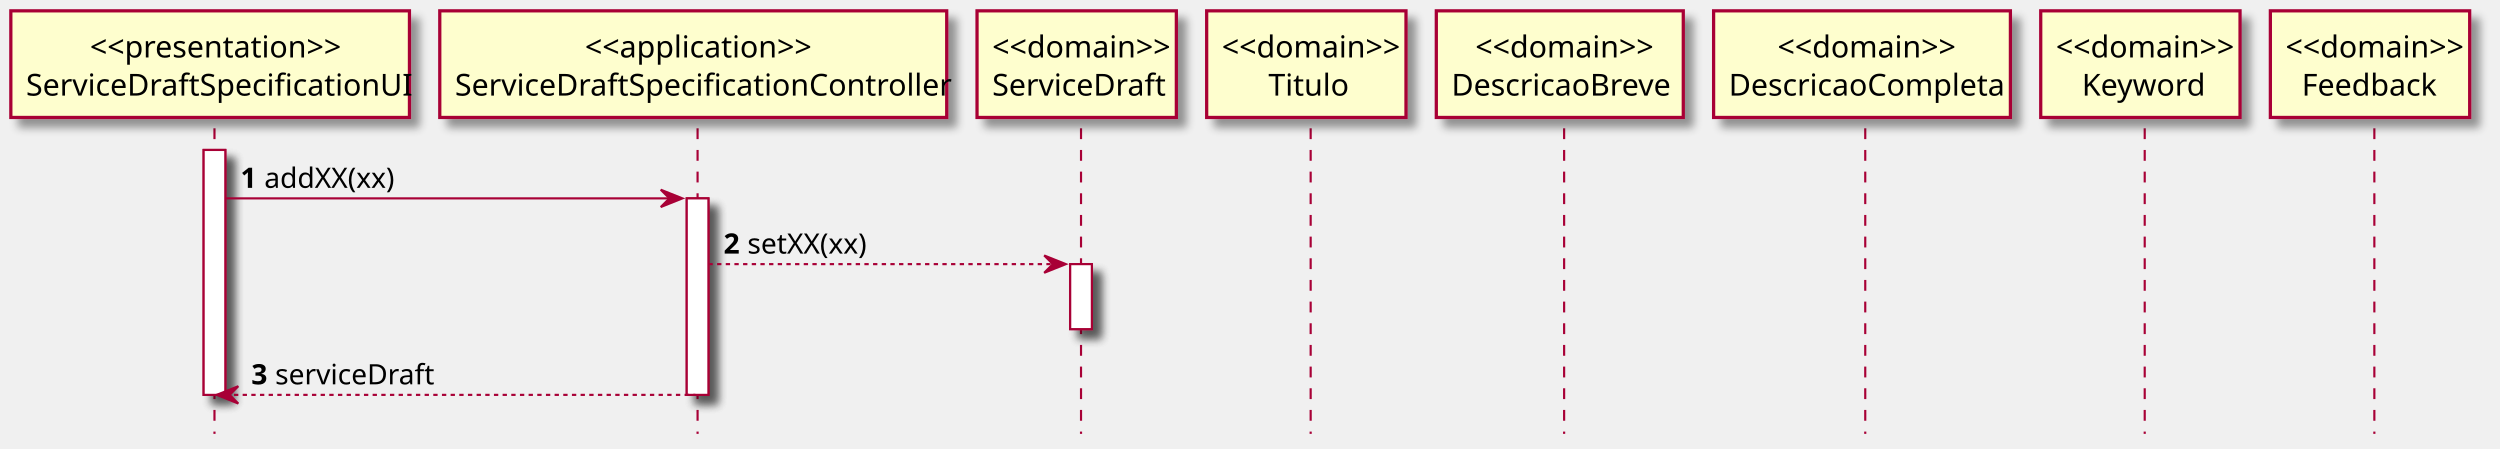
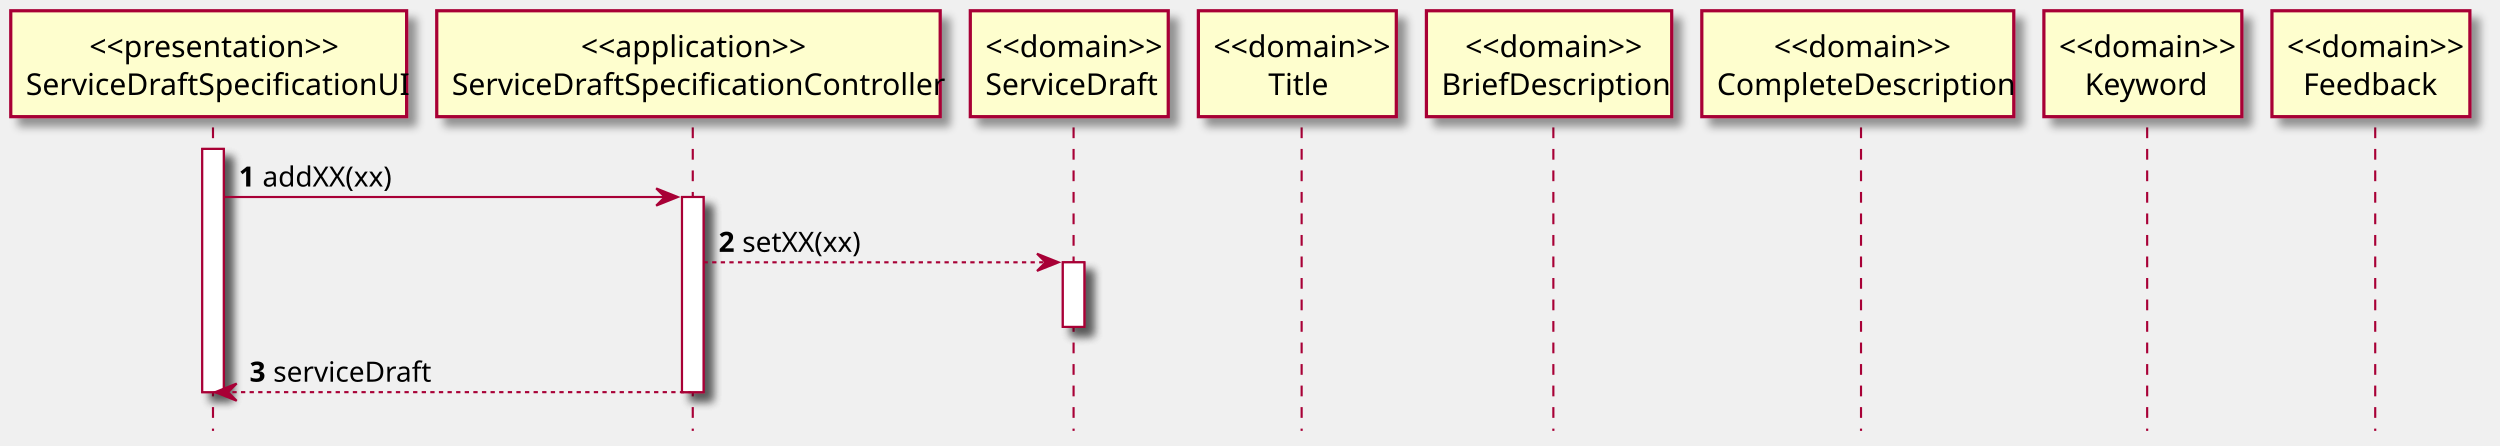
- <svg xmlns="http://www.w3.org/2000/svg" contentScriptType="application/ecmascript" contentStyleType="text/css" height="207px" preserveAspectRatio="none" style="width:1154px;height:207px;" version="1.1" viewBox="0 0 1154 207" width="1154px" zoomAndPan="magnify">
+ <svg xmlns="http://www.w3.org/2000/svg" contentScriptType="application/ecmascript" contentStyleType="text/css" height="207px" preserveAspectRatio="none" style="width:1162px;height:207px;" version="1.1" viewBox="0 0 1162 207" width="1162px" zoomAndPan="magnify">
  <defs>
-     <filter height="300%" id="f14jqjzn9ji692" width="300%" x="-1" y="-1">
+     <filter height="300%" id="f976zkbimtnnx" width="300%" x="-1" y="-1">
      <feGaussianBlur result="blurOut" stdDeviation="2.0" />
      <feColorMatrix in="blurOut" result="blurOut2" type="matrix" values="0 0 0 0 0 0 0 0 0 0 0 0 0 0 0 0 0 0 .4 0" />
      <feOffset dx="4.0" dy="4.0" in="blurOut2" result="blurOut3" />
      <feBlend in="SourceGraphic" in2="blurOut3" mode="normal" />
    </filter>
  </defs>
  <g>
-     <rect fill="#FFFFFF" filter="url(#f14jqjzn9ji692)" height="113.055" style="stroke:#A80036;stroke-width:1.0;" width="10" x="94" y="69.219" />
-     <rect fill="#FFFFFF" filter="url(#f14jqjzn9ji692)" height="90.703" style="stroke:#A80036;stroke-width:1.0;" width="10" x="317" y="91.57" />
-     <rect fill="#FFFFFF" filter="url(#f14jqjzn9ji692)" height="30" style="stroke:#A80036;stroke-width:1.0;" width="10" x="494" y="121.922" />
+     <rect fill="#FFFFFF" filter="url(#f976zkbimtnnx)" height="113.055" style="stroke:#A80036;stroke-width:1.0;" width="10" x="94" y="69.219" />
+     <rect fill="#FFFFFF" filter="url(#f976zkbimtnnx)" height="90.703" style="stroke:#A80036;stroke-width:1.0;" width="10" x="317" y="91.57" />
+     <rect fill="#FFFFFF" filter="url(#f976zkbimtnnx)" height="30" style="stroke:#A80036;stroke-width:1.0;" width="10" x="494" y="121.922" />
    <line style="stroke:#A80036;stroke-width:1.0;stroke-dasharray:5.0,5.0;" x1="99" x2="99" y1="59.219" y2="200.273" />
    <line style="stroke:#A80036;stroke-width:1.0;stroke-dasharray:5.0,5.0;" x1="322" x2="322" y1="59.219" y2="200.273" />
    <line style="stroke:#A80036;stroke-width:1.0;stroke-dasharray:5.0,5.0;" x1="499" x2="499" y1="59.219" y2="200.273" />
    <line style="stroke:#A80036;stroke-width:1.0;stroke-dasharray:5.0,5.0;" x1="605" x2="605" y1="59.219" y2="200.273" />
    <line style="stroke:#A80036;stroke-width:1.0;stroke-dasharray:5.0,5.0;" x1="722" x2="722" y1="59.219" y2="200.273" />
-     <line style="stroke:#A80036;stroke-width:1.0;stroke-dasharray:5.0,5.0;" x1="861" x2="861" y1="59.219" y2="200.273" />
-     <line style="stroke:#A80036;stroke-width:1.0;stroke-dasharray:5.0,5.0;" x1="990" x2="990" y1="59.219" y2="200.273" />
-     <line style="stroke:#A80036;stroke-width:1.0;stroke-dasharray:5.0,5.0;" x1="1096" x2="1096" y1="59.219" y2="200.273" />
-     <rect fill="#FEFECE" filter="url(#f14jqjzn9ji692)" height="49.219" style="stroke:#A80036;stroke-width:1.5;" width="184" x="5" y="5" />
+     <line style="stroke:#A80036;stroke-width:1.0;stroke-dasharray:5.0,5.0;" x1="865" x2="865" y1="59.219" y2="200.273" />
+     <line style="stroke:#A80036;stroke-width:1.0;stroke-dasharray:5.0,5.0;" x1="998" x2="998" y1="59.219" y2="200.273" />
+     <line style="stroke:#A80036;stroke-width:1.0;stroke-dasharray:5.0,5.0;" x1="1104" x2="1104" y1="59.219" y2="200.273" />
+     <rect fill="#FEFECE" filter="url(#f976zkbimtnnx)" height="49.219" style="stroke:#A80036;stroke-width:1.5;" width="184" x="5" y="5" />
    <text fill="#000000" font-family="sans-serif" font-size="14" lengthAdjust="spacing" textLength="111" x="41.5" y="26.533">&lt;&lt;presentation&gt;&gt;</text>
    <text fill="#000000" font-family="sans-serif" font-size="14" lengthAdjust="spacing" textLength="170" x="12" y="44.143">ServiceDraftSpecificationUI</text>
-     <rect fill="#FEFECE" filter="url(#f14jqjzn9ji692)" height="49.219" style="stroke:#A80036;stroke-width:1.5;" width="234" x="203" y="5" />
+     <rect fill="#FEFECE" filter="url(#f976zkbimtnnx)" height="49.219" style="stroke:#A80036;stroke-width:1.5;" width="234" x="203" y="5" />
    <text fill="#000000" font-family="sans-serif" font-size="14" lengthAdjust="spacing" textLength="100" x="270" y="26.533">&lt;&lt;application&gt;&gt;</text>
    <text fill="#000000" font-family="sans-serif" font-size="14" lengthAdjust="spacing" textLength="220" x="210" y="44.143">ServiceDraftSpecificationController</text>
-     <rect fill="#FEFECE" filter="url(#f14jqjzn9ji692)" height="49.219" style="stroke:#A80036;stroke-width:1.5;" width="92" x="451" y="5" />
+     <rect fill="#FEFECE" filter="url(#f976zkbimtnnx)" height="49.219" style="stroke:#A80036;stroke-width:1.5;" width="92" x="451" y="5" />
    <text fill="#000000" font-family="sans-serif" font-size="14" lengthAdjust="spacing" textLength="78" x="458" y="26.533">&lt;&lt;domain&gt;&gt;</text>
    <text fill="#000000" font-family="sans-serif" font-size="14" lengthAdjust="spacing" textLength="78" x="458" y="44.143">ServiceDraft</text>
-     <rect fill="#FEFECE" filter="url(#f14jqjzn9ji692)" height="49.219" style="stroke:#A80036;stroke-width:1.5;" width="92" x="557" y="5" />
+     <rect fill="#FEFECE" filter="url(#f976zkbimtnnx)" height="49.219" style="stroke:#A80036;stroke-width:1.5;" width="92" x="557" y="5" />
    <text fill="#000000" font-family="sans-serif" font-size="14" lengthAdjust="spacing" textLength="78" x="564" y="26.533">&lt;&lt;domain&gt;&gt;</text>
-     <text fill="#000000" font-family="sans-serif" font-size="14" lengthAdjust="spacing" textLength="35" x="585.5" y="44.143">Titulo</text>
-     <rect fill="#FEFECE" filter="url(#f14jqjzn9ji692)" height="49.219" style="stroke:#A80036;stroke-width:1.5;" width="114" x="663" y="5" />
+     <text fill="#000000" font-family="sans-serif" font-size="14" lengthAdjust="spacing" textLength="27" x="589.5" y="44.143">Title</text>
+     <rect fill="#FEFECE" filter="url(#f976zkbimtnnx)" height="49.219" style="stroke:#A80036;stroke-width:1.5;" width="114" x="663" y="5" />
    <text fill="#000000" font-family="sans-serif" font-size="14" lengthAdjust="spacing" textLength="78" x="681" y="26.533">&lt;&lt;domain&gt;&gt;</text>
-     <text fill="#000000" font-family="sans-serif" font-size="14" lengthAdjust="spacing" textLength="100" x="670" y="44.143">DescricaoBreve</text>
-     <rect fill="#FEFECE" filter="url(#f14jqjzn9ji692)" height="49.219" style="stroke:#A80036;stroke-width:1.5;" width="137" x="791" y="5" />
-     <text fill="#000000" font-family="sans-serif" font-size="14" lengthAdjust="spacing" textLength="78" x="820.5" y="26.533">&lt;&lt;domain&gt;&gt;</text>
-     <text fill="#000000" font-family="sans-serif" font-size="14" lengthAdjust="spacing" textLength="123" x="798" y="44.143">DescricaoCompleta</text>
-     <rect fill="#FEFECE" filter="url(#f14jqjzn9ji692)" height="49.219" style="stroke:#A80036;stroke-width:1.5;" width="92" x="942" y="5" />
-     <text fill="#000000" font-family="sans-serif" font-size="14" lengthAdjust="spacing" textLength="78" x="949" y="26.533">&lt;&lt;domain&gt;&gt;</text>
-     <text fill="#000000" font-family="sans-serif" font-size="14" lengthAdjust="spacing" textLength="54" x="961" y="44.143">Keyword</text>
-     <rect fill="#FEFECE" filter="url(#f14jqjzn9ji692)" height="49.219" style="stroke:#A80036;stroke-width:1.5;" width="92" x="1048" y="5" />
-     <text fill="#000000" font-family="sans-serif" font-size="14" lengthAdjust="spacing" textLength="78" x="1055" y="26.533">&lt;&lt;domain&gt;&gt;</text>
-     <text fill="#000000" font-family="sans-serif" font-size="14" lengthAdjust="spacing" textLength="63" x="1062.5" y="44.143">Feedback</text>
-     <rect fill="#FFFFFF" filter="url(#f14jqjzn9ji692)" height="113.055" style="stroke:#A80036;stroke-width:1.0;" width="10" x="94" y="69.219" />
-     <rect fill="#FFFFFF" filter="url(#f14jqjzn9ji692)" height="90.703" style="stroke:#A80036;stroke-width:1.0;" width="10" x="317" y="91.57" />
-     <rect fill="#FFFFFF" filter="url(#f14jqjzn9ji692)" height="30" style="stroke:#A80036;stroke-width:1.0;" width="10" x="494" y="121.922" />
+     <text fill="#000000" font-family="sans-serif" font-size="14" lengthAdjust="spacing" textLength="100" x="670" y="44.143">BriefDescription</text>
+     <rect fill="#FEFECE" filter="url(#f976zkbimtnnx)" height="49.219" style="stroke:#A80036;stroke-width:1.5;" width="145" x="791" y="5" />
+     <text fill="#000000" font-family="sans-serif" font-size="14" lengthAdjust="spacing" textLength="78" x="824.5" y="26.533">&lt;&lt;domain&gt;&gt;</text>
+     <text fill="#000000" font-family="sans-serif" font-size="14" lengthAdjust="spacing" textLength="131" x="798" y="44.143">CompleteDescription</text>
+     <rect fill="#FEFECE" filter="url(#f976zkbimtnnx)" height="49.219" style="stroke:#A80036;stroke-width:1.5;" width="92" x="950" y="5" />
+     <text fill="#000000" font-family="sans-serif" font-size="14" lengthAdjust="spacing" textLength="78" x="957" y="26.533">&lt;&lt;domain&gt;&gt;</text>
+     <text fill="#000000" font-family="sans-serif" font-size="14" lengthAdjust="spacing" textLength="54" x="969" y="44.143">Keyword</text>
+     <rect fill="#FEFECE" filter="url(#f976zkbimtnnx)" height="49.219" style="stroke:#A80036;stroke-width:1.5;" width="92" x="1056" y="5" />
+     <text fill="#000000" font-family="sans-serif" font-size="14" lengthAdjust="spacing" textLength="78" x="1063" y="26.533">&lt;&lt;domain&gt;&gt;</text>
+     <text fill="#000000" font-family="sans-serif" font-size="14" lengthAdjust="spacing" textLength="63" x="1070.5" y="44.143">Feedback</text>
+     <rect fill="#FFFFFF" filter="url(#f976zkbimtnnx)" height="113.055" style="stroke:#A80036;stroke-width:1.0;" width="10" x="94" y="69.219" />
+     <rect fill="#FFFFFF" filter="url(#f976zkbimtnnx)" height="90.703" style="stroke:#A80036;stroke-width:1.0;" width="10" x="317" y="91.57" />
+     <rect fill="#FFFFFF" filter="url(#f976zkbimtnnx)" height="30" style="stroke:#A80036;stroke-width:1.0;" width="10" x="494" y="121.922" />
    <polygon fill="#A80036" points="305,87.57,315,91.57,305,95.57,309,91.57" style="stroke:#A80036;stroke-width:1.0;" />
    <line style="stroke:#A80036;stroke-width:1.0;" x1="104" x2="311" y1="91.57" y2="91.57" />
    <text fill="#000000" font-family="sans-serif" font-size="13" font-weight="bold" lengthAdjust="spacing" textLength="7" x="111" y="86.714">1</text>
    <text fill="#000000" font-family="sans-serif" font-size="13" lengthAdjust="spacing" textLength="57" x="122" y="86.714">addXX(xx)</text>
    <polygon fill="#A80036" points="482,117.922,492,121.922,482,125.922,486,121.922" style="stroke:#A80036;stroke-width:1.0;" />
    <line style="stroke:#A80036;stroke-width:1.0;stroke-dasharray:2.0,2.0;" x1="327" x2="488" y1="121.922" y2="121.922" />
    <text fill="#000000" font-family="sans-serif" font-size="13" font-weight="bold" lengthAdjust="spacing" textLength="7" x="334" y="117.065">2</text>
    <text fill="#000000" font-family="sans-serif" font-size="13" lengthAdjust="spacing" textLength="54" x="345" y="117.065">setXX(xx)</text>
    <polygon fill="#A80036" points="110,178.273,100,182.273,110,186.273,106,182.273" style="stroke:#A80036;stroke-width:1.0;" />
    <line style="stroke:#A80036;stroke-width:1.0;stroke-dasharray:2.0,2.0;" x1="104" x2="321" y1="182.273" y2="182.273" />
    <text fill="#000000" font-family="sans-serif" font-size="13" font-weight="bold" lengthAdjust="spacing" textLength="7" x="116" y="177.417">3</text>
    <text fill="#000000" font-family="sans-serif" font-size="13" lengthAdjust="spacing" textLength="67" x="127" y="177.417">serviceDraft</text>
  </g>
</svg>
